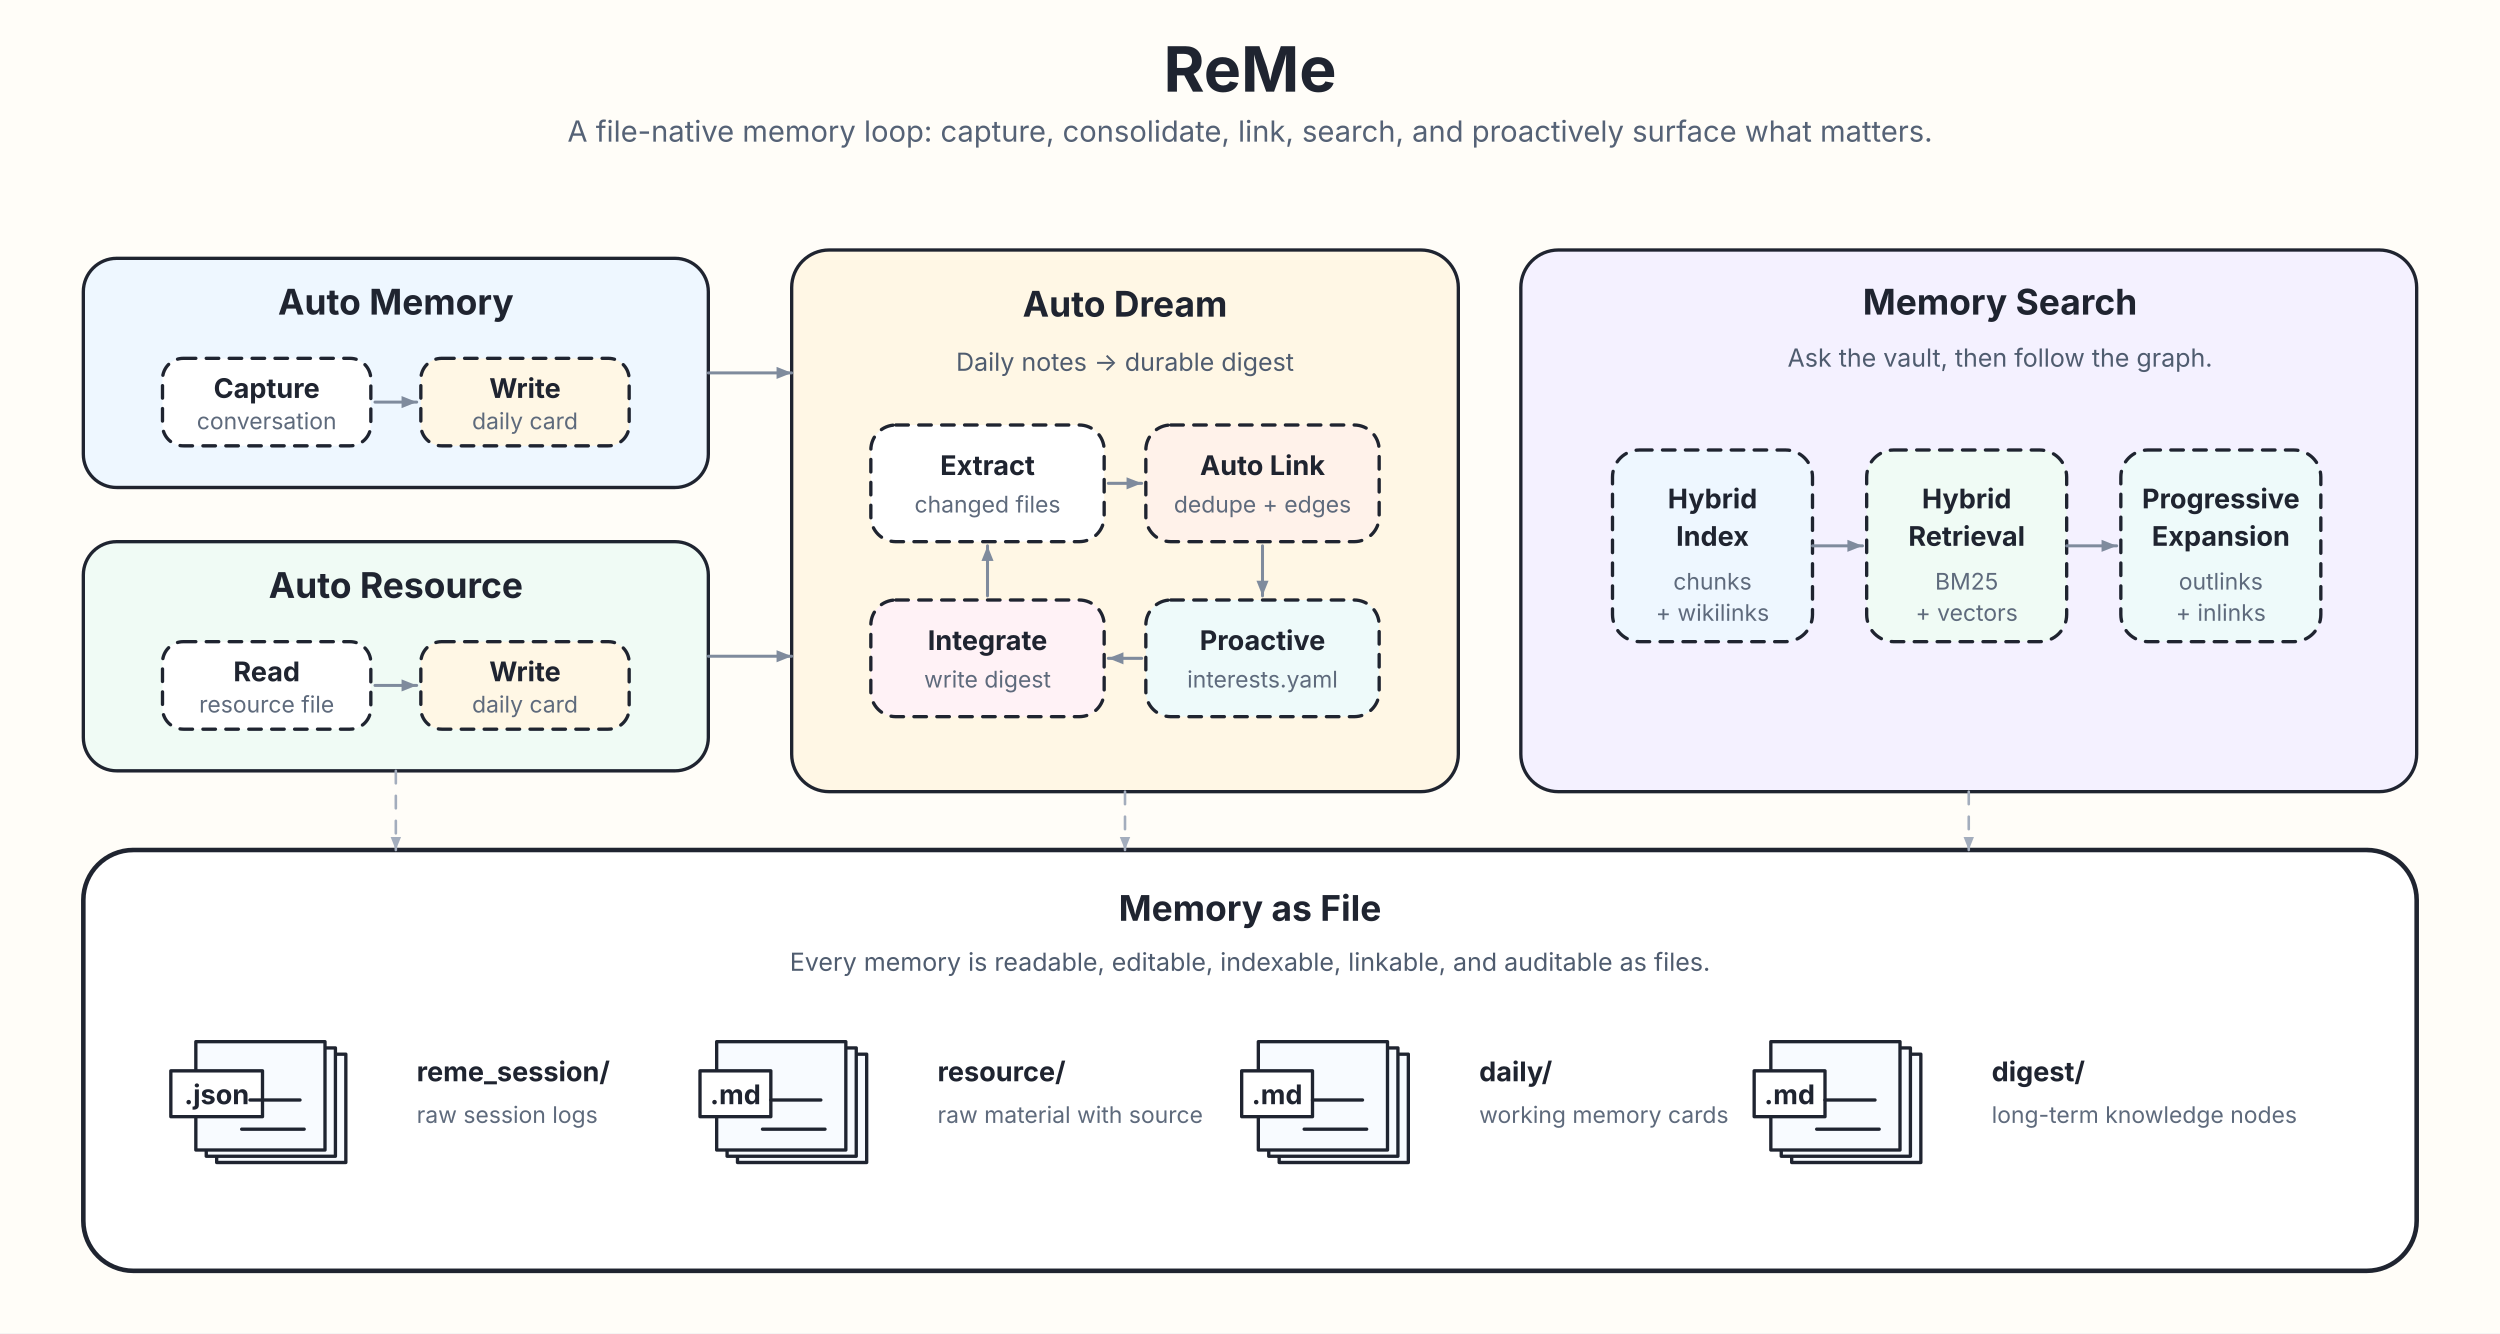
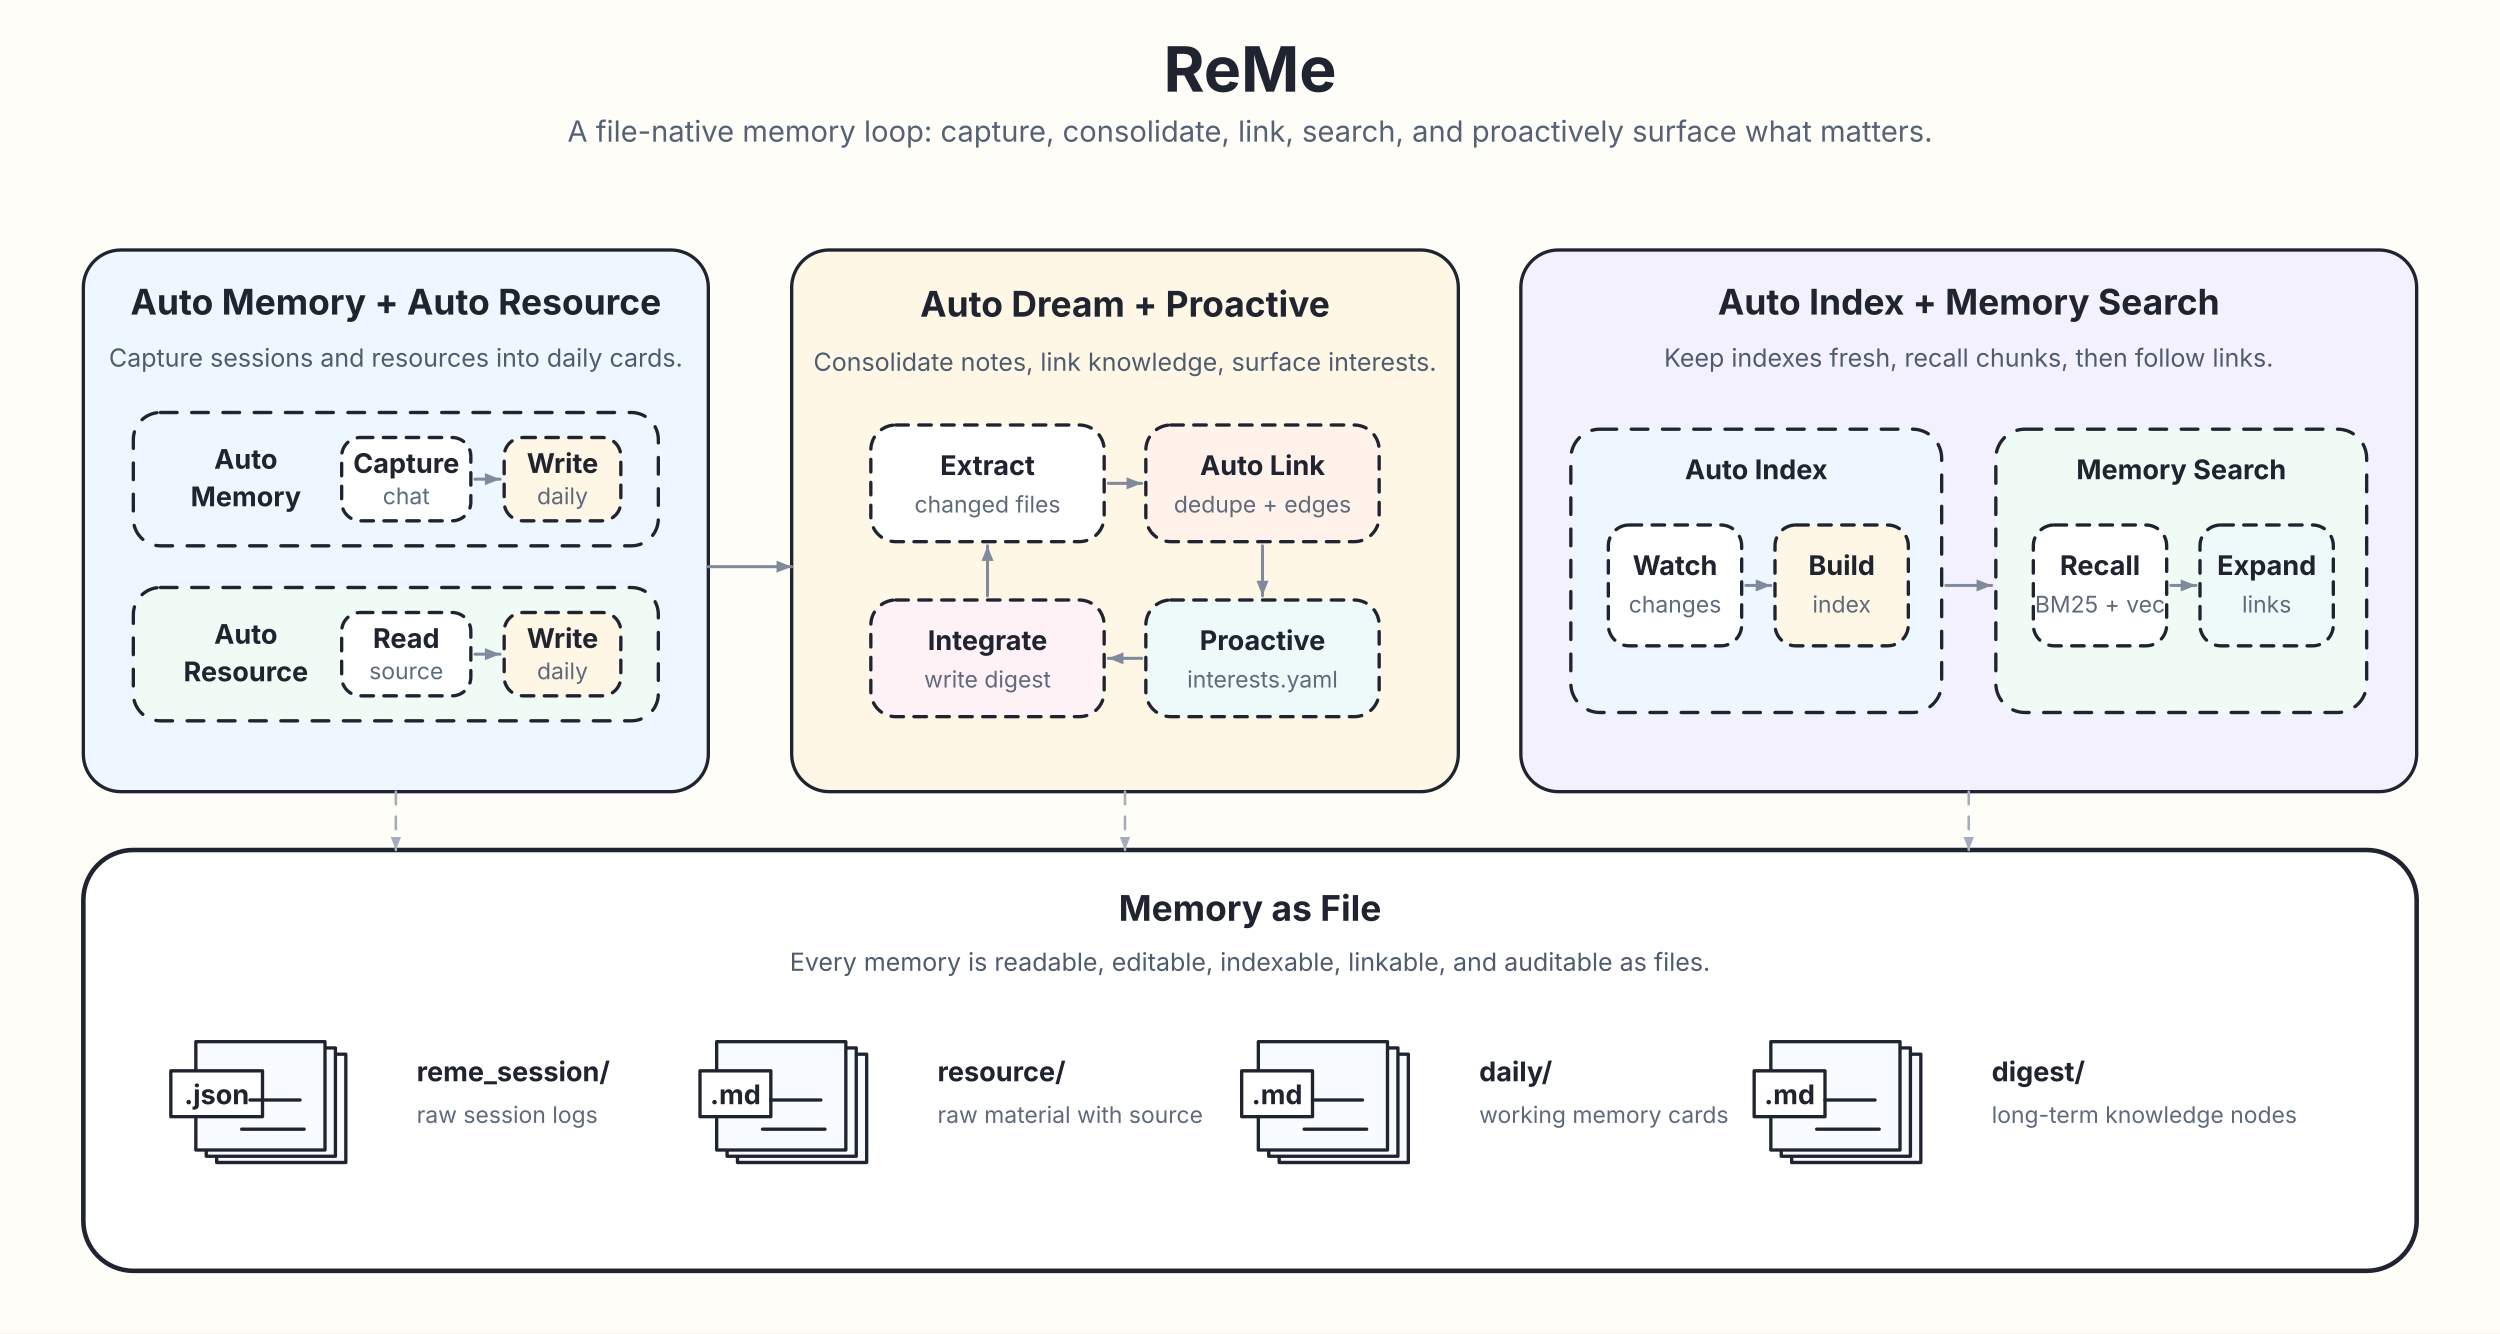
<svg xmlns="http://www.w3.org/2000/svg" width="1200" height="640" viewBox="0 0 1200 640" role="img" aria-labelledby="title desc">
  <defs>
    <style>
      .bg { fill: #fffdf8; }
      .ink { stroke: #1f2430; stroke-width: 2.2; stroke-linecap: round; stroke-linejoin: round; }
      .thin { stroke-width: 1.6; }
      .dash { stroke-dasharray: 8 7; }
      .title { font: 700 30px "Comic Sans MS", "Bradley Hand", -apple-system, BlinkMacSystemFont, "Segoe UI", sans-serif; fill: #1f2430; }
      .subtitle { font: 14px "Comic Sans MS", "Bradley Hand", -apple-system, BlinkMacSystemFont, "Segoe UI", sans-serif; fill: #556276; }
      .head { font: 700 17px "Comic Sans MS", "Bradley Hand", -apple-system, BlinkMacSystemFont, "Segoe UI", sans-serif; fill: #1f2430; }
      .label { font: 700 13px "Comic Sans MS", "Bradley Hand", -apple-system, BlinkMacSystemFont, "Segoe UI", sans-serif; fill: #1f2430; }
      .text { font: 12px "Comic Sans MS", "Bradley Hand", -apple-system, BlinkMacSystemFont, "Segoe UI", sans-serif; fill: #4f5c6f; }
      .tiny { font: 11px "Comic Sans MS", "Bradley Hand", -apple-system, BlinkMacSystemFont, "Segoe UI", sans-serif; fill: #5e6a7c; }
      .box { fill: #ffffff; }
      .blue { fill: #eef7ff; }
      .green { fill: #f0fbf5; }
      .yellow { fill: #fff7e5; }
      .pink { fill: #fff2f6; }
      .violet { fill: #f4f1ff; }
      .mint { fill: #eefafa; }
      .peach { fill: #fff2ea; }
      .paper { fill: #f8fbff; }
      .tab { fill: #ffffff; }
      .step { stroke-dasharray: 6 5; }
      .arrow { fill: none; stroke: #7f8b9d; stroke-width: 1.45; stroke-linecap: round; stroke-linejoin: round; marker-end: url(#arrow); }
      .soft-arrow { fill: none; stroke: #a3adbd; stroke-width: 1.25; stroke-dasharray: 6 6; stroke-linecap: round; stroke-linejoin: round; marker-end: url(#arrow-soft); }
    </style>
    <marker id="arrow" markerWidth="6" markerHeight="6" refX="5" refY="2" orient="auto" markerUnits="strokeWidth">
      <path d="M0,0 L0,4 L5,2 z" fill="#7f8b9d" />
    </marker>
    <marker id="arrow-soft" markerWidth="6" markerHeight="6" refX="5" refY="2" orient="auto" markerUnits="strokeWidth">
      <path d="M0,0 L0,4 L5,2 z" fill="#a3adbd" />
    </marker>
  </defs>
  <rect class="bg" x="0" y="0" width="1200" height="640" />
  <text class="title" x="600" y="44" text-anchor="middle">ReMe</text>
  <text class="subtitle" x="600" y="68" text-anchor="middle">A file-native memory loop: capture, consolidate, link, search, and proactively surface what matters.</text>
-   <g transform="translate(40 124)">
-     <rect class="blue ink thin" x="0" y="0" width="300" height="110" rx="16" />
-     <text class="head" x="150" y="27" text-anchor="middle">Auto Memory</text>
-     <rect class="box ink thin step" x="38" y="48" width="100" height="42" rx="10" />
-     <text class="label" x="88" y="67" text-anchor="middle">Capture</text>
-     <text class="tiny" x="88" y="82" text-anchor="middle">conversation</text>
-     <rect class="yellow ink thin step" x="162" y="48" width="100" height="42" rx="10" />
-     <text class="label" x="212" y="67" text-anchor="middle">Write</text>
-     <text class="tiny" x="212" y="82" text-anchor="middle">daily card</text>
-     <path class="arrow" d="M140 69 H160" />
-   </g>
-   <g transform="translate(40 260)">
-     <rect class="green ink thin" x="0" y="0" width="300" height="110" rx="16" />
-     <text class="head" x="150" y="27" text-anchor="middle">Auto Resource</text>
-     <rect class="box ink thin step" x="38" y="48" width="100" height="42" rx="10" />
-     <text class="label" x="88" y="67" text-anchor="middle">Read</text>
-     <text class="tiny" x="88" y="82" text-anchor="middle">resource file</text>
-     <rect class="yellow ink thin step" x="162" y="48" width="100" height="42" rx="10" />
-     <text class="label" x="212" y="67" text-anchor="middle">Write</text>
-     <text class="tiny" x="212" y="82" text-anchor="middle">daily card</text>
-     <path class="arrow" d="M140 69 H160" />
+   <g transform="translate(40 120)">
+     <rect class="blue ink thin" x="0" y="0" width="300" height="260" rx="18" />
+     <text class="head" x="150" y="31" text-anchor="middle">Auto Memory + Auto Resource</text>
+     <text class="text" x="150" y="56" text-anchor="middle">Capture sessions and resources into daily cards.</text>
+     <g transform="translate(24 78)">
+       <rect class="blue ink thin dash" x="0" y="0" width="252" height="64" rx="13" />
+       <text class="label" x="54" y="27" text-anchor="middle">Auto</text>
+       <text class="label" x="54" y="45" text-anchor="middle">Memory</text>
+       <rect class="box ink thin step" x="100" y="12" width="62" height="40" rx="9" />
+       <text class="label" x="131" y="29" text-anchor="middle">Capture</text>
+       <text class="tiny" x="131" y="44" text-anchor="middle">chat</text>
+       <rect class="yellow ink thin step" x="178" y="12" width="56" height="40" rx="9" />
+       <text class="label" x="206" y="29" text-anchor="middle">Write</text>
+       <text class="tiny" x="206" y="44" text-anchor="middle">daily</text>
+       <path class="arrow" d="M164 32 H176" />
+     </g>
+     <g transform="translate(24 162)">
+       <rect class="green ink thin dash" x="0" y="0" width="252" height="64" rx="13" />
+       <text class="label" x="54" y="27" text-anchor="middle">Auto</text>
+       <text class="label" x="54" y="45" text-anchor="middle">Resource</text>
+       <rect class="box ink thin step" x="100" y="12" width="62" height="40" rx="9" />
+       <text class="label" x="131" y="29" text-anchor="middle">Read</text>
+       <text class="tiny" x="131" y="44" text-anchor="middle">source</text>
+       <rect class="yellow ink thin step" x="178" y="12" width="56" height="40" rx="9" />
+       <text class="label" x="206" y="29" text-anchor="middle">Write</text>
+       <text class="tiny" x="206" y="44" text-anchor="middle">daily</text>
+       <path class="arrow" d="M164 32 H176" />
+     </g>
  </g>
  <g transform="translate(380 120)">
    <rect class="yellow ink thin" x="0" y="0" width="320" height="260" rx="18" />
-     <text class="head" x="160" y="32" text-anchor="middle">Auto Dream</text>
-     <text class="text" x="160" y="58" text-anchor="middle">Daily notes -&gt; durable digest</text>
+     <text class="head" x="160" y="32" text-anchor="middle">Auto Dream + Proactive</text>
+     <text class="text" x="160" y="58" text-anchor="middle">Consolidate notes, link knowledge, surface interests.</text>
    <rect class="box ink thin step" x="38" y="84" width="112" height="56" rx="12" />
    <text class="label" x="94" y="108" text-anchor="middle">Extract</text>
    <text class="tiny" x="94" y="126" text-anchor="middle">changed files</text>
    <rect class="peach ink thin step" x="170" y="84" width="112" height="56" rx="12" />
    <text class="label" x="226" y="108" text-anchor="middle">Auto Link</text>
    <text class="tiny" x="226" y="126" text-anchor="middle">dedupe + edges</text>
    <rect class="pink ink thin step" x="38" y="168" width="112" height="56" rx="12" />
    <text class="label" x="94" y="192" text-anchor="middle">Integrate</text>
    <text class="tiny" x="94" y="210" text-anchor="middle">write digest</text>
    <rect class="mint ink thin step" x="170" y="168" width="112" height="56" rx="12" />
    <text class="label" x="226" y="192" text-anchor="middle">Proactive</text>
    <text class="tiny" x="226" y="210" text-anchor="middle">interests.yaml</text>
    <path class="arrow" d="M152 112 H168" />
    <path class="arrow" d="M226 142 V166" />
    <path class="arrow" d="M168 196 H152" />
    <path class="arrow" d="M94 166 V142" />
  </g>
  <g transform="translate(730 120)">
    <rect class="violet ink thin" x="0" y="0" width="430" height="260" rx="18" />
-     <text class="head" x="230" y="31" text-anchor="middle">Memory Search</text>
-     <text class="text" x="230" y="56" text-anchor="middle">Ask the vault, then follow the graph.</text>
-     <g transform="translate(44 96)">
-       <rect class="blue ink thin step" x="0" y="0" width="96" height="92" rx="13" />
-       <text class="label" x="48" y="28" text-anchor="middle">Hybrid</text>
-       <text class="label" x="48" y="46" text-anchor="middle">Index</text>
-       <text class="tiny" x="48" y="67" text-anchor="middle">chunks</text>
-       <text class="tiny" x="48" y="82" text-anchor="middle">+ wikilinks</text>
+     <text class="head" x="215" y="31" text-anchor="middle">Auto Index + Memory Search</text>
+     <text class="text" x="215" y="56" text-anchor="middle">Keep indexes fresh, recall chunks, then follow links.</text>
+     <g transform="translate(24 86)">
+       <rect class="blue ink thin dash" x="0" y="0" width="178" height="136" rx="14" />
+       <text class="label" x="89" y="24" text-anchor="middle">Auto Index</text>
+       <rect class="box ink thin step" x="18" y="46" width="64" height="58" rx="10" />
+       <text class="label" x="50" y="70" text-anchor="middle">Watch</text>
+       <text class="tiny" x="50" y="88" text-anchor="middle">changes</text>
+       <rect class="yellow ink thin step" x="98" y="46" width="64" height="58" rx="10" />
+       <text class="label" x="130" y="70" text-anchor="middle">Build</text>
+       <text class="tiny" x="130" y="88" text-anchor="middle">index</text>
+       <path class="arrow" d="M84 75 H96" />
    </g>
-     <g transform="translate(166 96)">
-       <rect class="green ink thin step" x="0" y="0" width="96" height="92" rx="13" />
-       <text class="label" x="48" y="28" text-anchor="middle">Hybrid</text>
-       <text class="label" x="48" y="46" text-anchor="middle">Retrieval</text>
-       <text class="tiny" x="48" y="67" text-anchor="middle">BM25</text>
-       <text class="tiny" x="48" y="82" text-anchor="middle">+ vectors</text>
+     <g transform="translate(228 86)">
+       <rect class="green ink thin dash" x="0" y="0" width="178" height="136" rx="14" />
+       <text class="label" x="89" y="24" text-anchor="middle">Memory Search</text>
+       <rect class="box ink thin step" x="18" y="46" width="64" height="58" rx="10" />
+       <text class="label" x="50" y="70" text-anchor="middle">Recall</text>
+       <text class="tiny" x="50" y="88" text-anchor="middle">BM25 + vec</text>
+       <rect class="mint ink thin step" x="98" y="46" width="64" height="58" rx="10" />
+       <text class="label" x="130" y="70" text-anchor="middle">Expand</text>
+       <text class="tiny" x="130" y="88" text-anchor="middle">links</text>
+       <path class="arrow" d="M84 75 H96" />
    </g>
-     <g transform="translate(288 96)">
-       <rect class="mint ink thin step" x="0" y="0" width="96" height="92" rx="13" />
-       <text class="label" x="48" y="28" text-anchor="middle">Progressive</text>
-       <text class="label" x="48" y="46" text-anchor="middle">Expansion</text>
-       <text class="tiny" x="48" y="67" text-anchor="middle">outlinks</text>
-       <text class="tiny" x="48" y="82" text-anchor="middle">+ inlinks</text>
-     </g>
-     <path class="arrow" d="M140 142 H164" />
-     <path class="arrow" d="M262 142 H286" />
+     <path class="arrow" d="M204 161 H226" />
  </g>
-   <path class="arrow" d="M340 179 H380" />
-   <path class="arrow" d="M340 315 H380" />
+   <path class="arrow" d="M340 272 H380" />
  <rect class="box ink" x="40" y="408" width="1120" height="202" rx="24" />
  <text class="head" x="600" y="442" text-anchor="middle">Memory as File</text>
  <text class="text" x="600" y="466" text-anchor="middle">Every memory is readable, editable, indexable, linkable, and auditable as files.</text>
  <g transform="translate(94 500)">
    <rect class="paper ink thin" x="10" y="6" width="62" height="52" />
    <rect class="paper ink thin" x="5" y="3" width="62" height="52" />
    <rect class="paper ink thin" x="0" y="0" width="62" height="52" />
    <rect class="tab ink thin" x="-12" y="14" width="44" height="22" />
    <text class="label" x="10" y="30" text-anchor="middle">.json</text>
    <line class="ink thin" x1="26" y1="28" x2="50" y2="28" />
    <line class="ink thin" x1="22" y1="42" x2="52" y2="42" />
    <text class="label" x="106" y="19">reme_session/</text>
    <text class="tiny" x="106" y="39">raw session logs</text>
  </g>
  <g transform="translate(344 500)">
    <rect class="paper ink thin" x="10" y="6" width="62" height="52" />
    <rect class="paper ink thin" x="5" y="3" width="62" height="52" />
    <rect class="paper ink thin" x="0" y="0" width="62" height="52" />
    <rect class="tab ink thin" x="-8" y="14" width="34" height="22" />
    <text class="label" x="9" y="30" text-anchor="middle">.md</text>
    <line class="ink thin" x1="26" y1="28" x2="50" y2="28" />
    <line class="ink thin" x1="22" y1="42" x2="52" y2="42" />
    <text class="label" x="106" y="19">resource/</text>
    <text class="tiny" x="106" y="39">raw material with source</text>
  </g>
  <g transform="translate(604 500)">
    <rect class="paper ink thin" x="10" y="6" width="62" height="52" />
    <rect class="paper ink thin" x="5" y="3" width="62" height="52" />
    <rect class="paper ink thin" x="0" y="0" width="62" height="52" />
    <rect class="tab ink thin" x="-8" y="14" width="34" height="22" />
    <text class="label" x="9" y="30" text-anchor="middle">.md</text>
    <line class="ink thin" x1="26" y1="28" x2="50" y2="28" />
    <line class="ink thin" x1="22" y1="42" x2="52" y2="42" />
    <text class="label" x="106" y="19">daily/</text>
    <text class="tiny" x="106" y="39">working memory cards</text>
  </g>
  <g transform="translate(850 500)">
    <rect class="paper ink thin" x="10" y="6" width="62" height="52" />
    <rect class="paper ink thin" x="5" y="3" width="62" height="52" />
    <rect class="paper ink thin" x="0" y="0" width="62" height="52" />
    <rect class="tab ink thin" x="-8" y="14" width="34" height="22" />
    <text class="label" x="9" y="30" text-anchor="middle">.md</text>
    <line class="ink thin" x1="26" y1="28" x2="50" y2="28" />
    <line class="ink thin" x1="22" y1="42" x2="52" y2="42" />
    <text class="label" x="106" y="19">digest/</text>
    <text class="tiny" x="106" y="39">long-term knowledge nodes</text>
  </g>
-   <path class="soft-arrow" d="M190 370 V408" />
+   <path class="soft-arrow" d="M190 380 V408" />
  <path class="soft-arrow" d="M540 380 V408" />
  <path class="soft-arrow" d="M945 380 V408" />
</svg>
